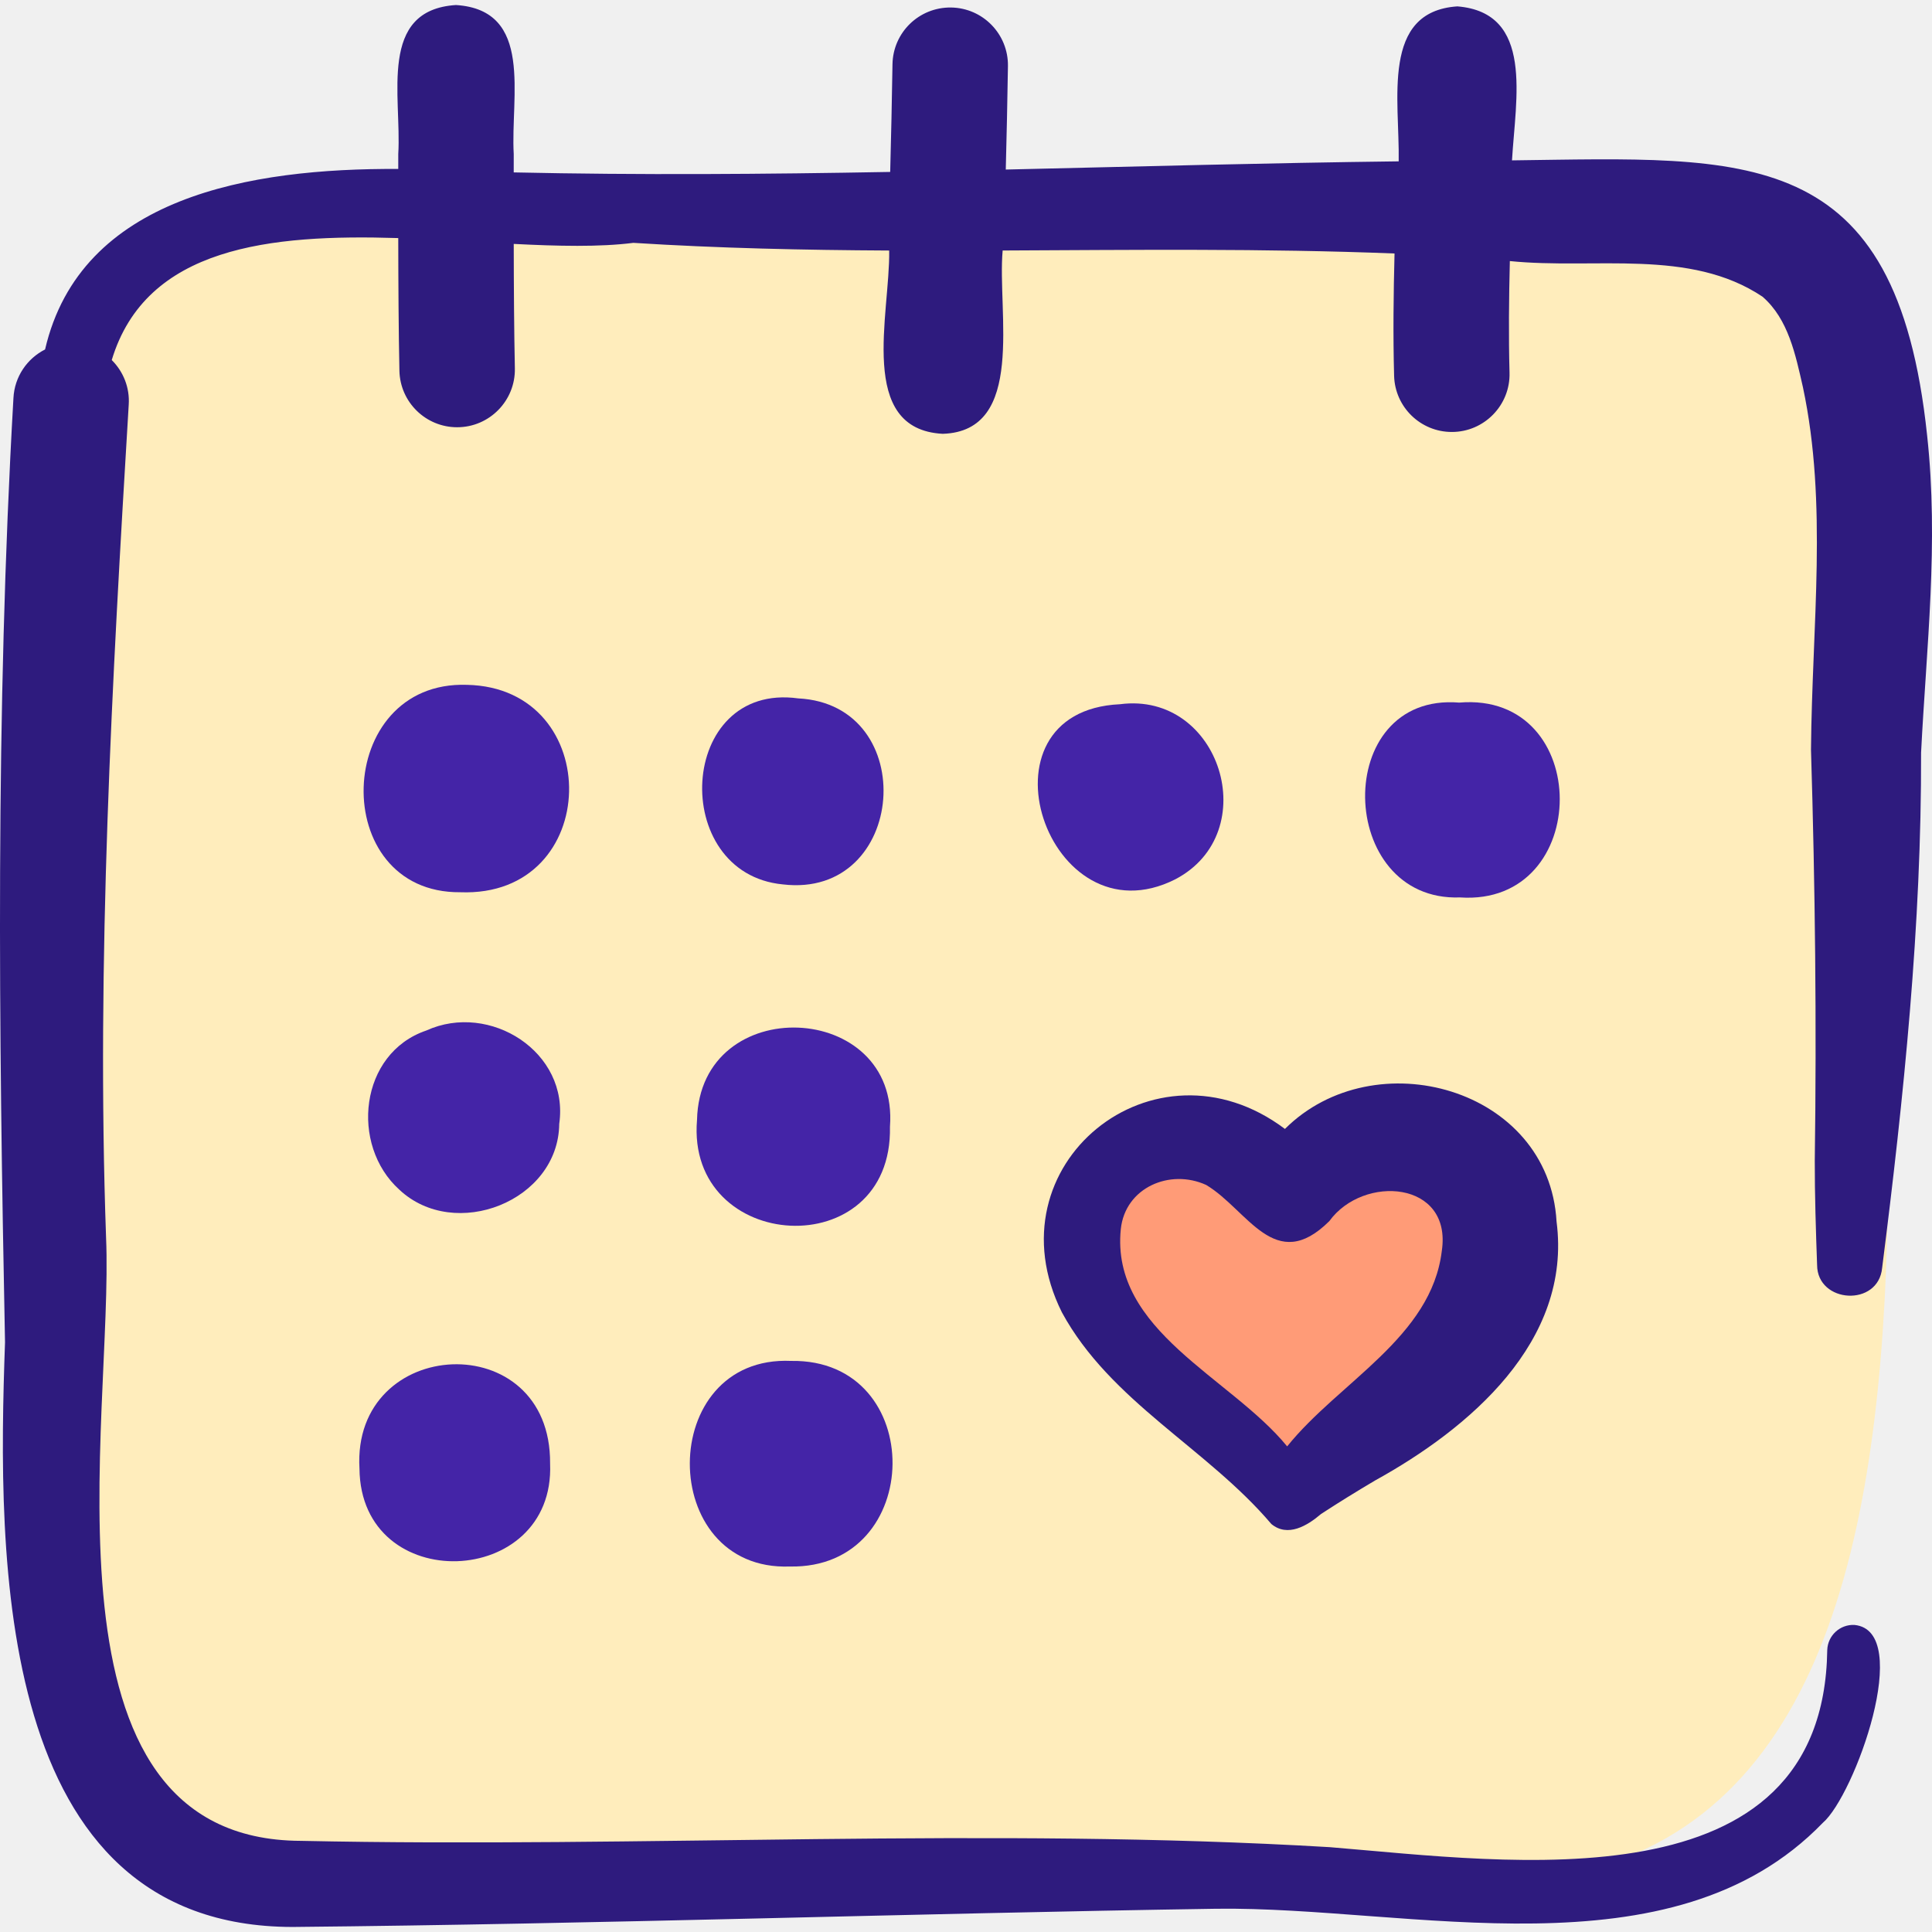
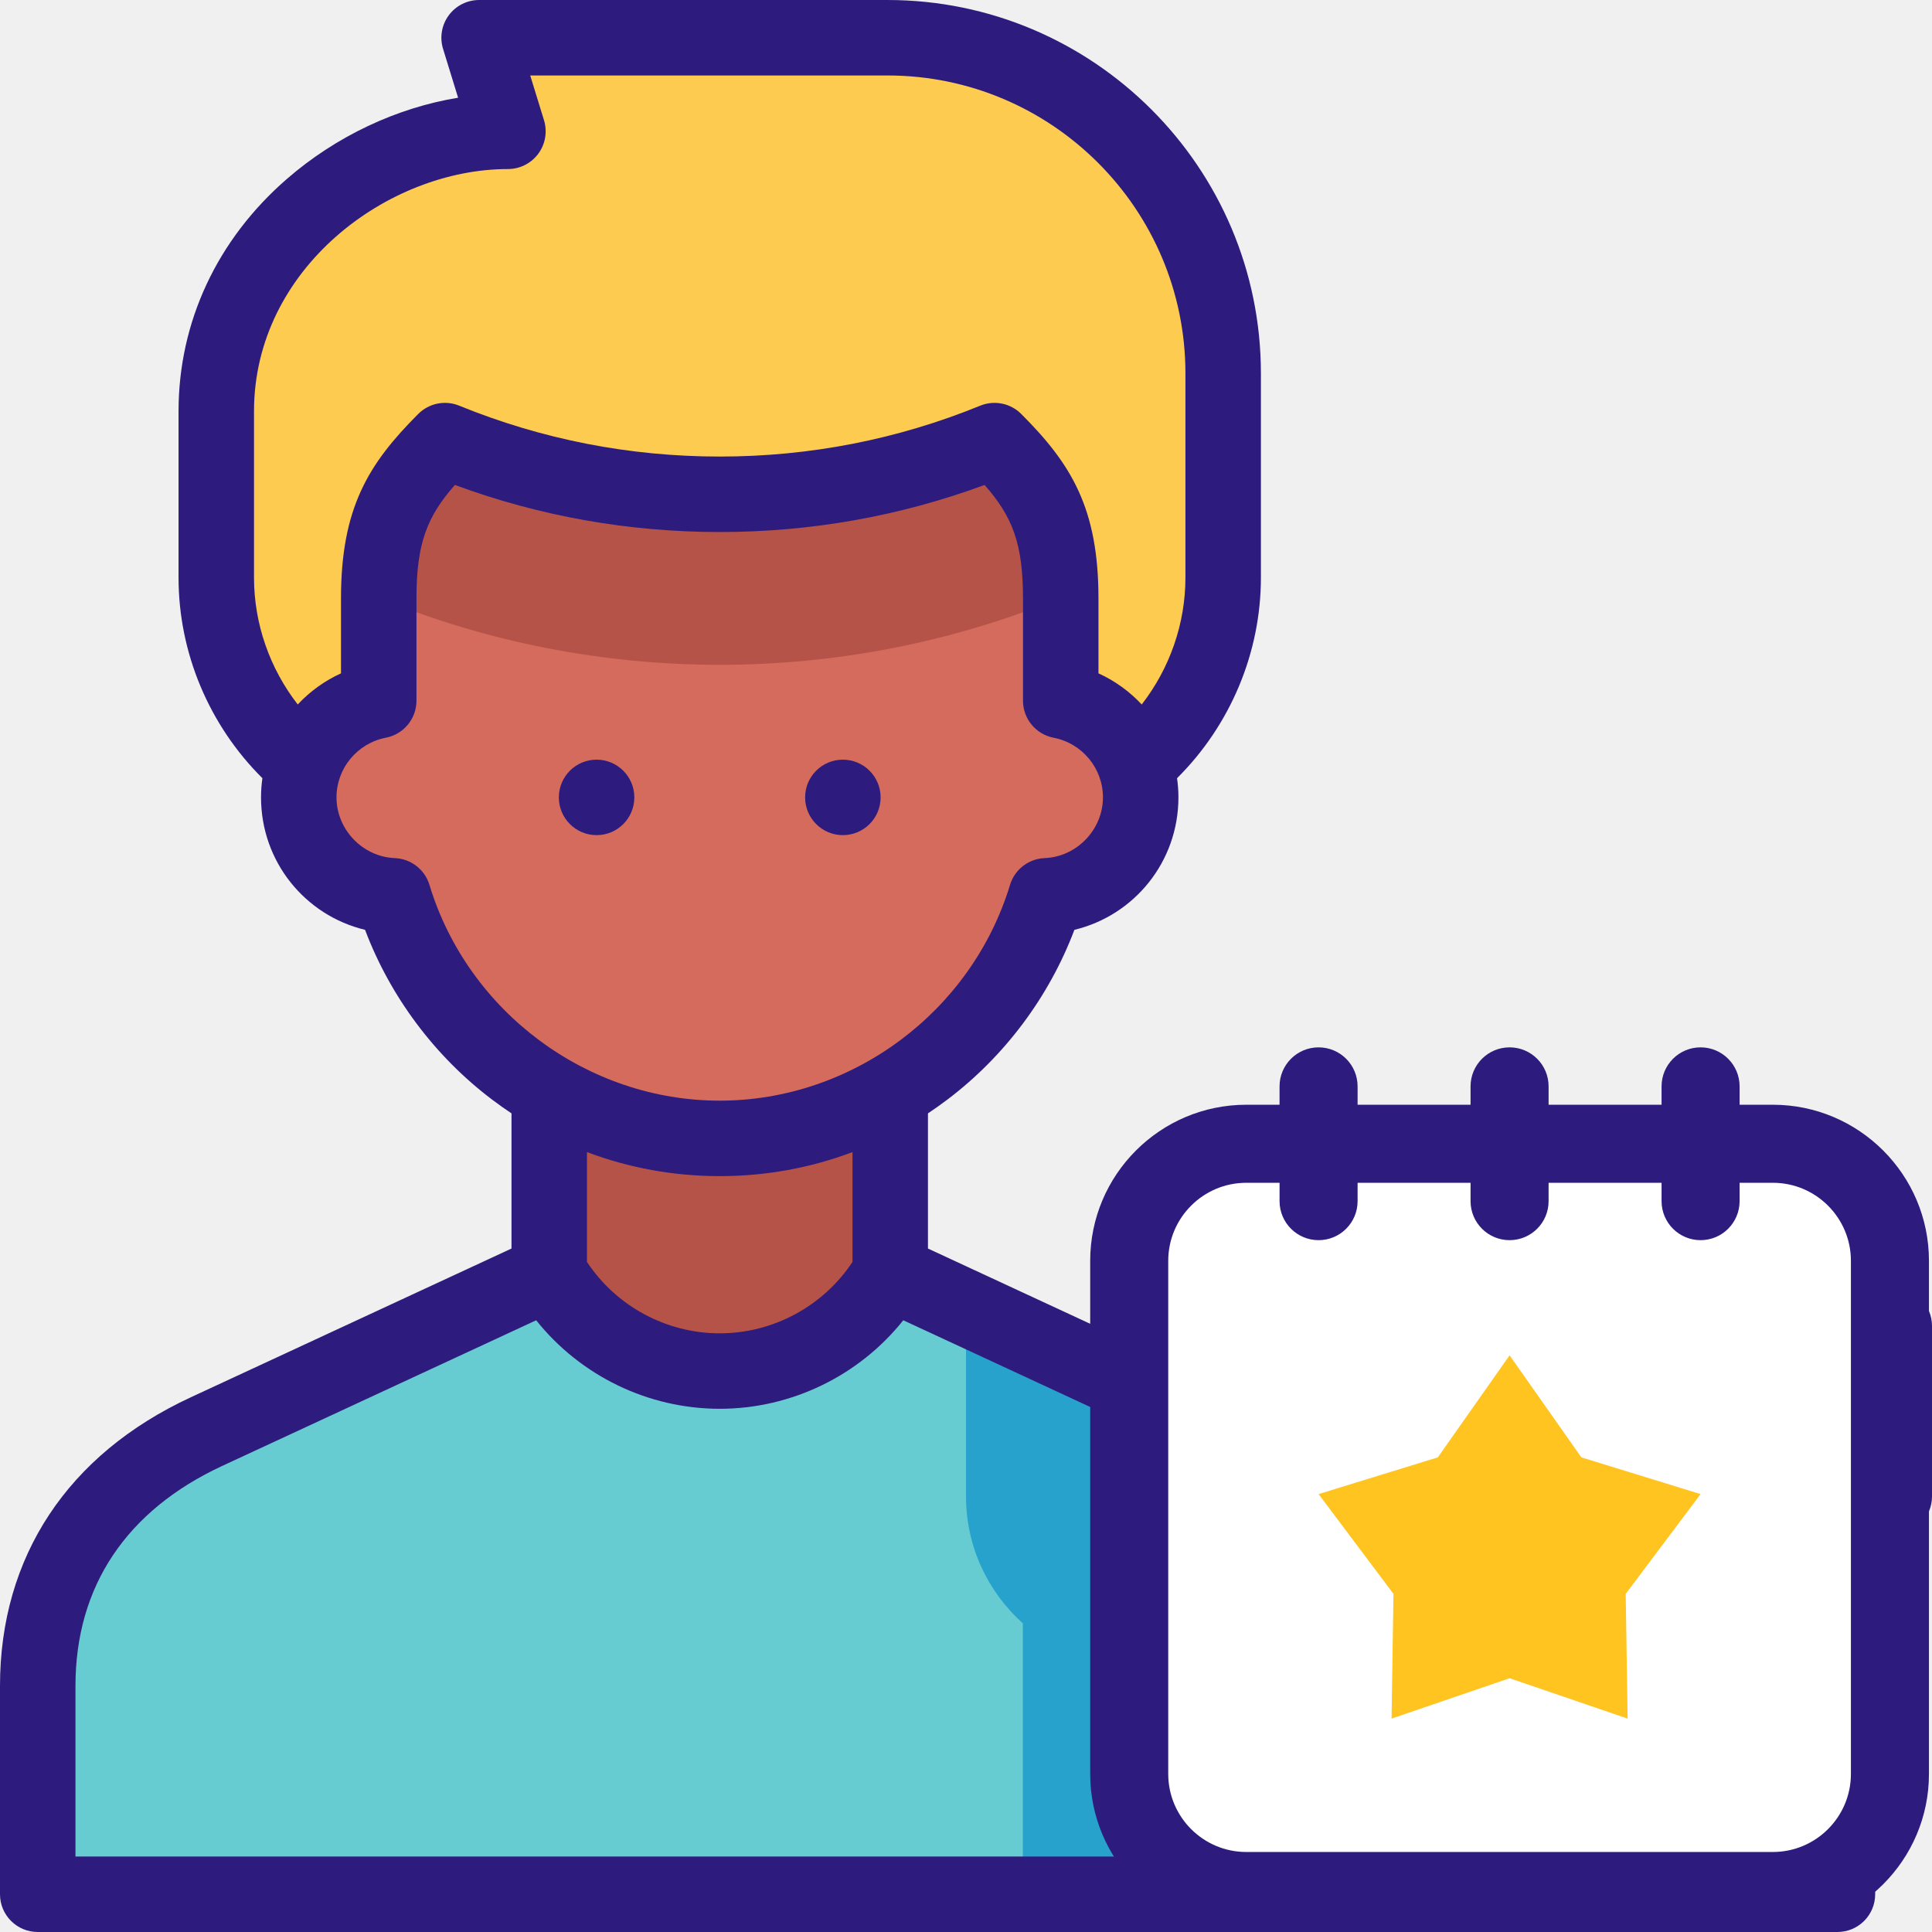
<svg xmlns="http://www.w3.org/2000/svg" width="140" height="140" viewBox="0 0 140 140" fill="none">
-   <g clip-path="url(#clip0_3380_1647)">
-     <path d="M136.806 29.393C134.944 2.066 88.896 18.123 71.414 17.54C55.95 18.302 6.749 7.818 5.436 25.761C3.015 58.846 0.711 94.458 6.673 126.94C9.572 142.729 82.253 136.058 106.845 136.449C151.459 136.91 131.491 59.274 136.806 29.393Z" fill="#FFEDBC" style="fill:#FFEDBC;fill:color(display-p3 1 0.929 0.737);fill-opacity:1;" />
-     <path d="M107.538 84.049C102.859 79.593 96.388 81.927 93.095 86.857C90.255 82.31 83.4 80.818 79.549 84.944C71.894 92.703 86.502 108.815 95.19 106.863C102.01 102.793 115.155 92.509 107.538 84.049Z" fill="#FF9B77" style="fill:#FF9B77;fill:color(display-p3 1 0.608 0.467);fill-opacity:1;" />
-     <path d="M139.646 31.551C137.416 10.343 126.62 11.409 109.565 11.621C109.825 7.133 111.173 0.913 105.606 0.462C100.052 0.835 101.434 7.248 101.354 11.692C91.846 11.808 82.361 12.068 72.882 12.286C72.945 9.816 73.002 7.314 73.039 4.79C73.074 2.479 71.229 0.578 68.918 0.544C66.597 0.514 64.707 2.354 64.673 4.665C64.634 7.284 64.573 9.887 64.507 12.459C55.421 12.625 46.333 12.692 37.226 12.493C37.227 12.046 37.227 11.602 37.227 11.165C36.986 6.976 38.703 0.728 33.042 0.364C27.375 0.724 29.112 6.971 28.86 11.155C28.86 11.514 28.859 11.877 28.859 12.243C18.144 12.183 5.843 14.239 3.266 25.323C1.97 25.98 1.051 27.291 0.974 28.846C-0.334 51.734 -0.092 74.393 0.364 97.266C-0.191 112.936 -0.424 139.614 21.207 139.635C43.557 139.42 65.832 138.657 88.129 138.315C102.128 138.127 121.133 143.422 132.085 132.091C134.381 130.128 138.711 118.174 134.379 117.749C133.333 117.699 132.446 118.517 132.41 119.564C132.139 138.266 109.381 134.918 96.366 133.853C71.603 132.382 46.604 133.919 21.803 133.395C2.106 133.326 8.251 102.769 7.686 89.677C6.977 69.634 8.122 49.34 9.327 29.338C9.414 28.08 8.928 26.916 8.098 26.09C10.579 17.867 19.595 16.962 28.859 17.252C28.864 20.636 28.884 23.999 28.943 26.863C28.99 29.143 30.854 30.96 33.124 30.96C35.465 30.963 37.36 29.03 37.309 26.689C37.253 24.013 37.233 20.867 37.227 17.675C40.439 17.838 43.43 17.91 45.897 17.598C52.074 17.989 58.254 18.122 64.434 18.154C64.505 22.753 62.083 31.11 68.313 31.436C74.363 31.247 72.254 22.627 72.656 18.152C82.126 18.11 91.594 17.996 101.053 18.369C100.977 21.299 100.942 24.267 101.022 27.231C101.083 29.503 102.944 31.302 105.202 31.302C107.552 31.306 109.454 29.355 109.386 27.005C109.314 24.339 109.343 21.622 109.409 18.918C115.575 19.545 122.449 17.975 127.718 21.499C129.596 23.123 130.115 25.729 130.648 28.064C132.45 36.528 131.308 45.251 131.231 54.325C131.534 64.26 131.645 74.159 131.505 84.117C131.5 86.521 131.586 89.262 131.674 91.666C131.683 94.457 136.12 94.731 136.388 91.869C137.959 79.491 139.243 67.034 139.209 54.532C139.595 46.912 140.499 39.32 139.646 31.551Z" fill="#2E1B7E" style="fill:#2E1B7E;fill:color(display-p3 0.18 0.106 0.494);fill-opacity:1;" />
-     <path d="M33.834 49.626C24.153 49.301 23.724 64.734 33.351 64.655C43.677 65.057 43.894 49.833 33.834 49.626Z" fill="#4424A7" style="fill:#4424A7;fill:color(display-p3 0.267 0.141 0.655);fill-opacity:1;" />
-     <path d="M85.168 63.717C91.625 60.337 88.426 50.082 81.157 51.031C70.29 51.528 75.905 68.396 85.168 63.717Z" fill="#4424A7" style="fill:#4424A7;fill:color(display-p3 0.267 0.141 0.655);fill-opacity:1;" />
-     <path d="M105.74 50.913C96.463 50.154 96.816 65.358 105.798 65.031C115.426 65.688 115.462 50.085 105.74 50.913Z" fill="#4424A7" style="fill:#4424A7;fill:color(display-p3 0.267 0.141 0.655);fill-opacity:1;" />
-     <path d="M30.89 74.676C26.055 76.316 25.343 82.971 28.943 86.214C32.958 89.976 40.468 87.044 40.524 81.439C41.272 76.239 35.493 72.577 30.89 74.676Z" fill="#4424A7" style="fill:#4424A7;fill:color(display-p3 0.267 0.141 0.655);fill-opacity:1;" />
-     <path d="M26.049 106.416C26.132 115.708 40.241 115.145 39.862 106.063C39.949 96.044 25.489 96.769 26.049 106.416Z" fill="#4424A7" style="fill:#4424A7;fill:color(display-p3 0.267 0.141 0.655);fill-opacity:1;" />
-     <path d="M56.728 64.087C65.721 65.156 66.758 51.056 57.842 50.608C49.087 49.405 48.448 63.291 56.728 64.087Z" fill="#4424A7" style="fill:#4424A7;fill:color(display-p3 0.267 0.141 0.655);fill-opacity:1;" />
-     <path d="M64.49 81.648C65.183 72.465 50.721 71.844 50.509 81.152C49.693 90.834 64.698 91.745 64.49 81.648Z" fill="#4424A7" style="fill:#4424A7;fill:color(display-p3 0.267 0.141 0.655);fill-opacity:1;" />
-     <path d="M57.233 113.515C67.051 113.711 67.231 98.462 57.332 98.617C47.554 98.182 47.557 113.868 57.233 113.515Z" fill="#4424A7" style="fill:#4424A7;fill:color(display-p3 0.267 0.141 0.655);fill-opacity:1;" />
-     <path d="M92.125 110.434C93.315 111.419 94.732 110.559 95.729 109.709C97.017 108.867 98.285 108.087 99.632 107.288C106.428 103.538 113.927 97.228 112.794 88.52C112.24 78.822 99.594 75.341 93.111 81.807C83.658 74.695 71.627 84.402 76.946 95.092C80.462 101.567 87.476 104.951 92.125 110.434ZM81.218 89.064C81.536 86.052 84.778 84.668 87.402 85.865C90.428 87.668 92.382 92.409 96.329 88.486C98.79 85.091 105.237 85.561 104.479 90.645C103.727 96.912 97.027 100.141 93.272 104.811C89.186 99.805 80.466 96.447 81.218 89.064Z" fill="#2E1B7E" style="fill:#2E1B7E;fill:color(display-p3 0.18 0.106 0.494);fill-opacity:1;" />
+   <g clip-path="url(#clip0_3445_5057)">
+     <path fill-rule="evenodd" clip-rule="evenodd" d="M21.441 54.928C17.901 51.676 15.673 47.015 15.673 41.858V29.803C15.673 17.459 27.052 9.516 36.807 9.516L34.719 2.734H64.312C77.69 2.734 88.636 13.68 88.636 27.058V41.858C88.636 46.982 86.436 51.616 82.936 54.865L21.441 54.928Z" fill="#FDCB50" style="fill:#FDCB50;fill:color(display-p3 0.992 0.796 0.314);fill-opacity:1;" />
+     <path fill-rule="evenodd" clip-rule="evenodd" d="M27.444 43.369C27.444 37.862 28.845 35.326 32.242 31.929C38.386 34.435 45.108 35.818 52.154 35.818C59.2 35.818 65.922 34.435 72.066 31.929C75.463 35.325 76.864 37.862 76.864 43.369V50.773C80.153 51.406 82.658 54.316 82.658 57.783C82.658 61.613 79.601 64.764 75.806 64.915C72.726 75.056 63.267 82.493 52.154 82.493C41.041 82.493 31.581 75.056 28.502 64.915C24.707 64.763 21.649 61.613 21.649 57.783C21.649 54.316 24.155 51.406 27.444 50.773L27.444 43.369Z" fill="#D46B5C" style="fill:#D46B5C;fill:color(display-p3 0.831 0.42 0.361);fill-opacity:1;" />
+     <path fill-rule="evenodd" clip-rule="evenodd" d="M27.444 43.314C27.454 37.846 28.856 35.314 32.242 31.929C38.386 34.435 45.108 35.818 52.154 35.818C59.2 35.818 65.921 34.435 72.066 31.929C75.451 35.314 76.854 37.846 76.863 43.314C76.82 43.332 76.777 43.35 76.733 43.368C68.922 46.554 60.588 48.173 52.154 48.173C43.72 48.173 35.385 46.555 27.575 43.368C27.531 43.35 27.487 43.332 27.444 43.314Z" fill="#B55348" style="fill:#B55348;fill:color(display-p3 0.71 0.326 0.282);fill-opacity:1;" />
+     <path fill-rule="evenodd" clip-rule="evenodd" d="M64.509 92.219C61.961 96.633 57.251 99.352 52.154 99.352C47.057 99.352 42.347 96.633 39.799 92.219L14.97 103.737C7.212 107.335 2.734 113.774 2.734 122.166V137.266H101.574V122.166C101.574 113.774 97.096 107.336 89.338 103.737L64.509 92.219Z" fill="#67CCD1" style="fill:#67CCD1;fill:color(display-p3 0.404 0.8 0.82);fill-opacity:1;" />
+     <path fill-rule="evenodd" clip-rule="evenodd" d="M74.118 137.266H101.574V122.165C101.574 113.774 97.096 107.335 89.338 103.736L70.067 94.797C70.023 95.22 70 95.648 70 96.083V108.438C70 112.083 71.593 115.368 74.118 117.633V137.266H74.118Z" fill="#27A2CC" style="fill:#27A2CC;fill:color(display-p3 0.153 0.635 0.8);fill-opacity:1;" />
+     <path fill-rule="evenodd" clip-rule="evenodd" d="M52.154 99.351C57.251 99.351 61.96 96.632 64.509 92.218V79.158C60.869 81.276 56.647 82.492 52.154 82.492C47.661 82.492 43.439 81.276 39.799 79.158V92.218C42.347 96.632 47.057 99.351 52.154 99.351Z" fill="#B55348" style="fill:#B55348;fill:color(display-p3 0.71 0.326 0.282);fill-opacity:1;" />
+     <path d="M61.076 60.517H61.078C62.588 60.517 63.812 59.292 63.812 57.782C63.812 56.272 62.586 55.048 61.076 55.048C59.566 55.048 58.342 56.272 58.342 57.782C58.342 59.292 59.566 60.517 61.076 60.517Z" fill="#2E1B7E" style="fill:#2E1B7E;fill:color(display-p3 0.18 0.106 0.494);fill-opacity:1;" />
+     <path d="M43.23 55.048C41.721 55.048 40.496 56.272 40.496 57.782C40.496 59.292 41.721 60.517 43.23 60.517H43.233C44.743 60.517 45.966 59.292 45.966 57.782C45.966 56.272 44.74 55.048 43.23 55.048Z" fill="#2E1B7E" style="fill:#2E1B7E;fill:color(display-p3 0.18 0.106 0.494);fill-opacity:1;" />
+     <path d="M137.266 93.348H82.355C80.845 93.348 79.621 94.573 79.621 96.083V96.215L67.243 90.473V80.679C67.717 80.364 68.183 80.034 68.641 79.688C72.802 76.545 76.027 72.221 77.855 67.379C82.208 66.332 85.393 62.434 85.393 57.782C85.393 57.311 85.359 56.846 85.294 56.391C89.163 52.548 91.37 47.291 91.37 41.858V27.058C91.37 12.138 79.232 0 64.312 0H34.719C33.851 0 33.035 0.412 32.519 1.11C32.004 1.808 31.85 2.71 32.105 3.539L33.196 7.081C28.734 7.814 24.354 9.87 20.789 12.966C15.726 17.362 12.938 23.341 12.938 29.803V41.858C12.938 47.295 15.143 52.547 19.014 56.391C18.949 56.846 18.915 57.311 18.915 57.782C18.915 62.434 22.1 66.332 26.453 67.379C28.281 72.221 31.506 76.545 35.667 79.688C36.125 80.034 36.591 80.364 37.065 80.679V90.473L13.819 101.256C4.908 105.39 0 112.816 0 122.165V137.266C0 138.776 1.224 140 2.734 140H133.147C134.657 140 135.882 138.776 135.882 137.266V111.172H137.266C138.776 111.172 140 109.948 140 108.438V96.083C140 94.573 138.776 93.348 137.266 93.348ZM85.09 98.817H134.531V105.703H85.09V98.817ZM18.407 41.858V29.803C18.407 19.459 28.104 12.25 36.806 12.25C37.674 12.25 38.49 11.838 39.006 11.14C39.522 10.442 39.675 9.54 39.42 8.711L38.422 5.469H64.312C76.217 5.469 85.901 15.153 85.901 27.058V41.858C85.901 45.187 84.768 48.428 82.734 51.049C81.856 50.109 80.795 49.337 79.599 48.793V43.368C79.599 36.832 77.631 33.625 74 29.995C73.221 29.216 72.053 28.981 71.034 29.396C65.036 31.843 58.685 33.084 52.154 33.084C45.624 33.084 39.273 31.843 33.275 29.396C32.257 28.981 31.088 29.216 30.309 29.995C26.678 33.625 24.71 36.832 24.71 43.368V48.793C23.514 49.337 22.452 50.109 21.575 51.049C19.54 48.428 18.407 45.19 18.407 41.858ZM31.118 64.12C30.78 63.006 29.774 62.229 28.611 62.182C26.281 62.09 24.384 60.115 24.384 57.782C24.384 55.675 25.889 53.857 27.961 53.458C29.248 53.21 30.179 52.084 30.179 50.773V43.369C30.179 39.399 30.933 37.445 32.964 35.142C39.099 37.406 45.545 38.553 52.154 38.553C58.763 38.553 65.21 37.406 71.345 35.142C73.376 37.445 74.13 39.399 74.13 43.369V50.773C74.13 52.084 75.06 53.21 76.347 53.458C78.42 53.857 79.924 55.676 79.924 57.782C79.924 60.115 78.028 62.09 75.698 62.182C74.535 62.229 73.528 63.007 73.191 64.12C70.394 73.327 61.744 79.758 52.154 79.758C42.565 79.758 33.914 73.327 31.118 64.12ZM52.154 85.227C55.485 85.227 58.728 84.634 61.775 83.485V91.444C59.653 94.651 56.028 96.618 52.154 96.618C48.28 96.618 44.656 94.651 42.533 91.444V83.485C45.581 84.634 48.823 85.227 52.154 85.227ZM5.469 122.165C5.469 114.965 9.152 109.45 16.121 106.217L38.854 95.672C42.05 99.679 46.949 102.086 52.154 102.086C57.359 102.086 62.259 99.679 65.455 95.672L79.621 102.243V108.438C79.621 109.948 80.846 111.172 82.356 111.172H83.739V134.531H5.469V122.165ZM130.413 134.531H89.208V111.172H130.413V134.531Z" fill="#2E1B7E" style="fill:#2E1B7E;fill:color(display-p3 0.18 0.106 0.494);fill-opacity:1;" />
+     <path d="M128.469 82.881H90.309C85.625 82.881 81.827 86.678 81.827 91.363V128.547C81.827 133.231 85.625 137.029 90.309 137.029H128.469C133.154 137.029 136.951 133.231 136.951 128.547V91.363C136.951 86.679 133.154 82.881 128.469 82.881Z" fill="white" style="fill:white;fill-opacity:1;" />
+     <path d="M109.391 98.211L114.591 105.606L123.231 108.267L117.805 115.498L117.944 124.537L109.391 121.611L100.837 124.537L100.976 115.498L95.55 108.267L104.19 105.606L109.391 98.211Z" fill="#FFC420" style="fill:#FFC420;fill:color(display-p3 1 0.769 0.126);fill-opacity:1;" />
+     <path d="M128.469 80.054H126.058V78.723C126.058 77.161 124.792 75.895 123.23 75.895C121.669 75.895 120.403 77.161 120.403 78.723V80.054H112.217V78.723C112.217 77.161 110.951 75.895 109.389 75.895C107.828 75.895 106.562 77.161 106.562 78.723V80.054H98.376V78.723C98.376 77.161 97.11 75.895 95.549 75.895C93.987 75.895 92.721 77.161 92.721 78.723V80.054H90.31C84.073 80.054 79 85.127 79 91.363V128.547C79 134.783 84.073 139.857 90.31 139.857H128.469C134.705 139.857 139.779 134.783 139.779 128.547V91.363C139.779 85.127 134.705 80.054 128.469 80.054ZM134.124 128.547C134.124 131.665 131.587 134.202 128.469 134.202H90.31C87.192 134.202 84.655 131.665 84.655 128.547V91.363C84.655 88.245 87.192 85.709 90.31 85.709H92.722V87.04C92.722 88.601 93.988 89.867 95.549 89.867C97.111 89.867 98.377 88.601 98.377 87.04V85.709H106.562V87.04C106.562 88.601 107.828 89.867 109.39 89.867C110.951 89.867 112.217 88.601 112.217 87.04V85.709H120.403V87.04C120.403 88.601 121.669 89.867 123.23 89.867C124.792 89.867 126.058 88.601 126.058 87.04V85.709H128.469C131.587 85.709 134.124 88.245 134.124 91.363V128.547Z" fill="#2E1B7E" style="fill:#2E1B7E;fill:color(display-p3 0.18 0.106 0.494);fill-opacity:1;" />
  </g>
  <defs>
-     <clipPath id="clip0_3380_1647">
+     <clipPath id="clip0_3445_5057">
      <rect width="140" height="140" fill="white" style="fill:white;fill-opacity:1;" />
    </clipPath>
  </defs>
</svg>
